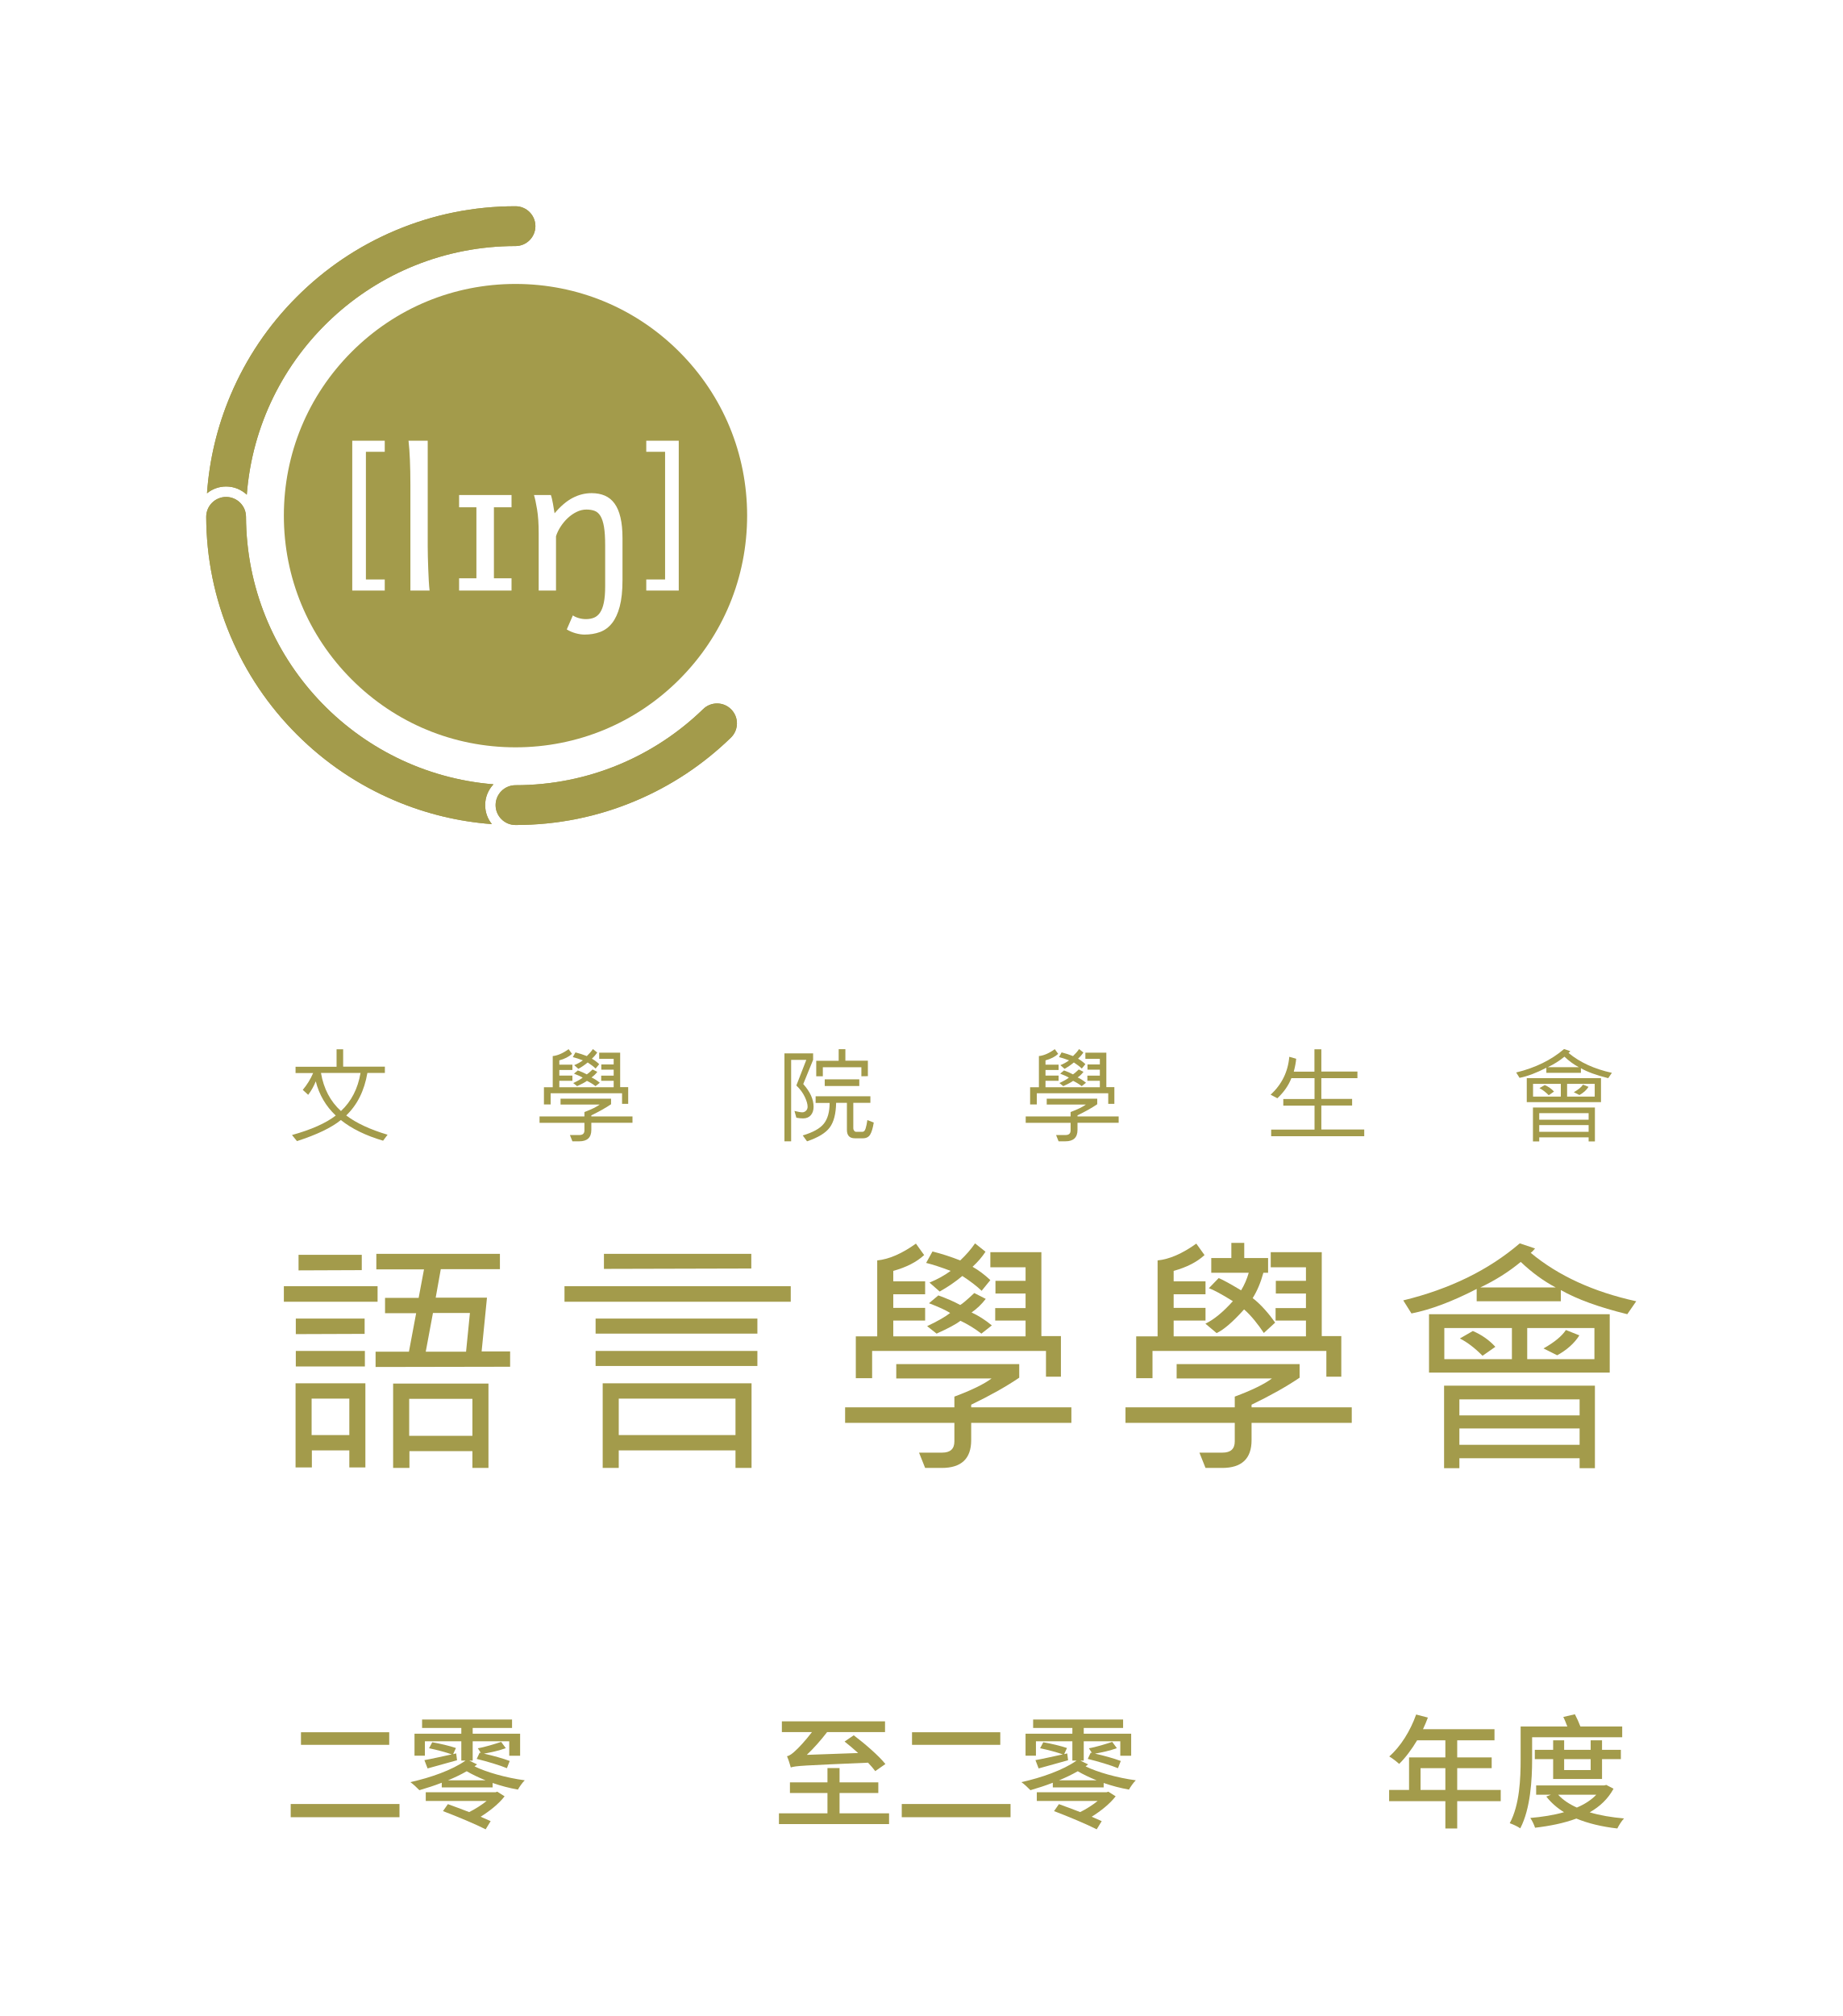
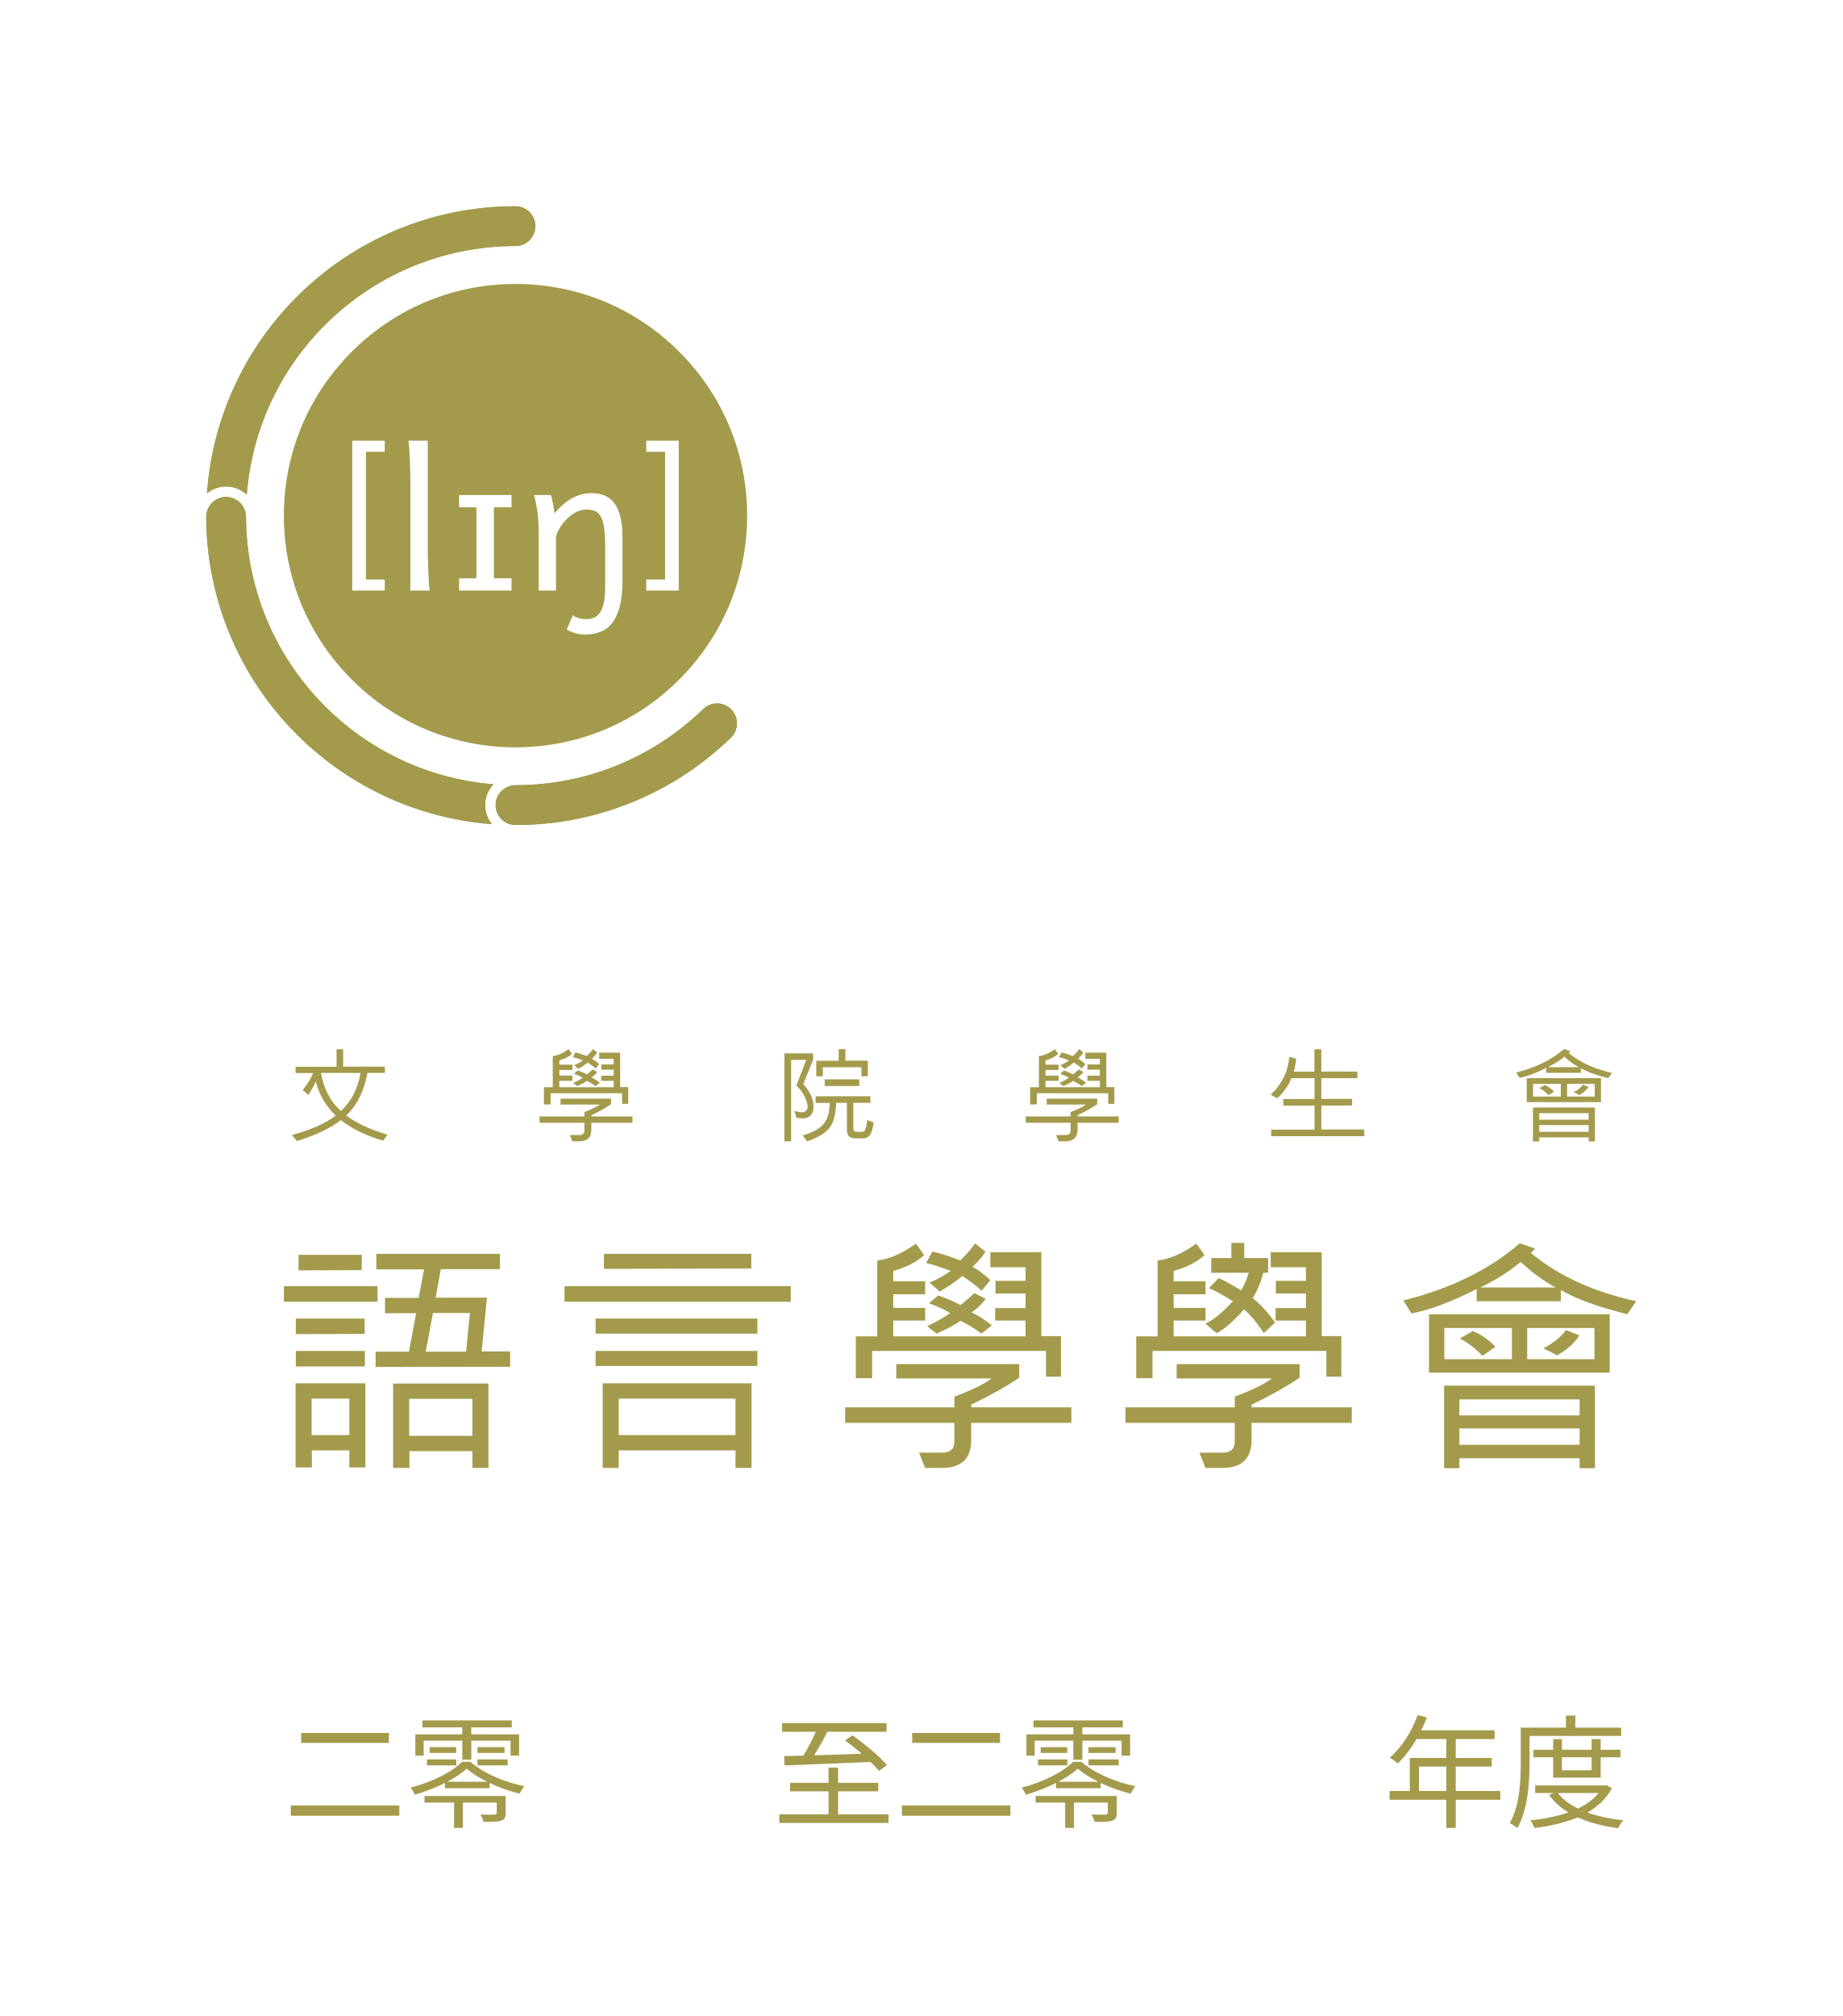
- <svg xmlns="http://www.w3.org/2000/svg" id="uuid-d6450b70-210c-47df-bebc-94244f7cbe8e" width="223.374mm" height="244.361mm" viewBox="0 0 633.187 692.677">
+ <svg xmlns="http://www.w3.org/2000/svg" id="uuid-aad6905d-9f53-4c39-a422-f9703894cca0" width="223.374mm" height="244.361mm" viewBox="0 0 633.188 692.677">
  <defs>
-     <style>.uuid-5a541e08-788f-4aa2-a414-88f2a5a69d9c{fill:none;}.uuid-a3622c01-a5fa-4739-92b2-b98391182de9{fill:#a39b4b;}.uuid-83db6d74-1f39-4692-b741-249910b7f606{clip-path:url(#uuid-58196aac-f960-4336-b50d-b7950c4d0a42);}</style>
-     <clipPath id="uuid-58196aac-f960-4336-b50d-b7950c4d0a42">
-       <rect class="uuid-5a541e08-788f-4aa2-a414-88f2a5a69d9c" x="-0" y="-0" width="633.188" height="692.677" />
+     <style>.uuid-127abe5c-eff3-426f-bedd-8ba86092ee60{font-family:SourceHanSansHC-Medium-B5pc-H, 'Source Han Sans HC';font-size:42px;font-weight:500;}.uuid-127abe5c-eff3-426f-bedd-8ba86092ee60,.uuid-d363fe7f-9136-4634-ad62-488ef991d630{fill:#a39b4b;}.uuid-69d06e39-b8f9-4b1b-bb53-e1f34a16f860{clip-path:url(#uuid-cd928364-4afd-4751-88f7-1432433bb48d);}.uuid-9ace67f5-0bfb-44e9-b389-4b32bdabbfa8{fill:none;}</style>
+     <clipPath id="uuid-cd928364-4afd-4751-88f7-1432433bb48d">
+       <rect class="uuid-9ace67f5-0bfb-44e9-b389-4b32bdabbfa8" width="633.188" height="692.677" />
    </clipPath>
  </defs>
-   <g class="uuid-83db6d74-1f39-4692-b741-249910b7f606">
-     <rect class="uuid-5a541e08-788f-4aa2-a414-88f2a5a69d9c" x="97.555" y="587.753" width="462" height="46.325" />
-     <path class="uuid-a3622c01-a5fa-4739-92b2-b98391182de9" d="M137.294,619.84v4.537h-37.387v-4.537h37.387ZM133.765,595.182v4.327h-30.329v-4.327h30.329Z" />
-     <path class="uuid-a3622c01-a5fa-4739-92b2-b98391182de9" d="M158.542,595.686v-1.975h-13.484v-2.898h30.918v2.898h-13.526v1.975h16.299v7.562h-3.739v-4.957h-12.56v6.638h-1.177l2.688,1.302-.882.672c3.948,1.975,10.922,3.949,17.265,4.789-.798.756-1.849,2.269-2.353,3.192-2.898-.504-5.881-1.302-8.695-2.268v1.512h-17.475v-1.597c-2.604,1.009-5.251,1.849-7.688,2.562-.757-.798-2.185-2.142-3.108-2.772,6.889-1.512,14.408-4.158,18.945-7.393h-1.429v-6.638h-12.519v4.957h-3.57v-7.562h16.089ZM148.544,598.626c2.604.42,6.218,1.303,8.149,1.975l-.966,2.101,1.05-.252.295,2.353c-3.571,1.008-7.1,1.974-10.124,2.814l-1.093-2.856c2.479-.421,5.84-1.219,9.41-1.975-1.975-.714-5.293-1.597-7.813-2.101l1.092-2.059ZM170.304,615.808l.589-.21,2.521,1.596c-1.975,2.604-5.209,5.125-8.233,7.016l3.444,1.512-1.723,2.814c-3.276-1.68-9.872-4.452-14.66-6.259l1.68-2.395c2.143.756,4.789,1.765,7.31,2.73,1.975-.966,4.243-2.395,6.007-3.822h-20.919v-2.982h23.985ZM166.859,611.69c-2.521-1.008-4.747-2.101-6.469-3.108-1.975,1.134-4.159,2.185-6.428,3.108h12.896ZM164.843,602.197l.421.084-1.051-1.597c2.395-.378,5.965-1.513,8.023-2.185l1.597,2.143c-2.185.84-5.167,1.471-7.52,1.891,3.108.672,6.763,1.722,8.863,2.521l-.966,2.479c-2.395-1.009-6.932-2.353-10.376-3.193l1.008-2.142Z" />
-     <path class="uuid-a3622c01-a5fa-4739-92b2-b98391182de9" d="M288.533,607.49v4.914h13.316v3.655h-13.316v6.973h17.013v3.697h-37.849v-3.697h16.677v-6.973h-12.896v-3.655h12.896v-4.914h4.159ZM270.47,603.415c.882-.168,1.806-.84,2.94-1.933.924-.798,3.36-3.36,5.629-6.343h-10.334v-3.696h35.454v3.696h-19.911c-2.227,2.898-4.621,5.587-6.974,7.813l17.644-.63c-1.555-1.387-3.15-2.772-4.663-3.949l3.15-2.143c3.781,2.856,8.57,6.974,10.88,9.872l-3.486,2.437c-.63-.84-1.47-1.849-2.479-2.898-22.264.966-24.784,1.05-26.549,1.639-.21-.841-.84-2.815-1.302-3.865Z" />
-     <path class="uuid-a3622c01-a5fa-4739-92b2-b98391182de9" d="M347.294,619.84v4.537h-37.387v-4.537h37.387ZM343.765,595.182v4.327h-30.329v-4.327h30.329Z" />
-     <path class="uuid-a3622c01-a5fa-4739-92b2-b98391182de9" d="M368.542,595.686v-1.975h-13.484v-2.898h30.918v2.898h-13.526v1.975h16.299v7.562h-3.739v-4.957h-12.56v6.638h-1.177l2.688,1.302-.882.672c3.948,1.975,10.922,3.949,17.265,4.789-.798.756-1.849,2.269-2.353,3.192-2.898-.504-5.881-1.302-8.695-2.268v1.512h-17.475v-1.597c-2.604,1.009-5.251,1.849-7.688,2.562-.757-.798-2.185-2.142-3.108-2.772,6.889-1.512,14.408-4.158,18.945-7.393h-1.429v-6.638h-12.519v4.957h-3.57v-7.562h16.089ZM358.544,598.626c2.604.42,6.218,1.303,8.149,1.975l-.966,2.101,1.05-.252.295,2.353c-3.571,1.008-7.1,1.974-10.124,2.814l-1.093-2.856c2.479-.421,5.84-1.219,9.41-1.975-1.975-.714-5.293-1.597-7.813-2.101l1.092-2.059ZM380.304,615.808l.589-.21,2.521,1.596c-1.975,2.604-5.209,5.125-8.233,7.016l3.444,1.512-1.723,2.814c-3.276-1.68-9.872-4.452-14.66-6.259l1.68-2.395c2.143.756,4.789,1.765,7.31,2.73,1.975-.966,4.243-2.395,6.007-3.822h-20.919v-2.982h23.985ZM376.859,611.69c-2.521-1.008-4.747-2.101-6.469-3.108-1.975,1.134-4.159,2.185-6.428,3.108h12.896ZM374.843,602.197l.421.084-1.051-1.597c2.395-.378,5.965-1.513,8.023-2.185l1.597,2.143c-2.185.84-5.167,1.471-7.52,1.891,3.108.672,6.763,1.722,8.863,2.521l-.966,2.479c-2.395-1.009-6.932-2.353-10.376-3.193l1.008-2.142Z" />
-     <path class="uuid-a3622c01-a5fa-4739-92b2-b98391182de9" d="M484.25,615.009v-11.174h12.477v-5.881h-9.704c-1.89,3.15-3.99,5.965-6.175,8.107-.756-.714-2.437-2.017-3.402-2.562,3.906-3.402,7.267-8.821,9.241-14.408l4.033,1.05c-.505,1.345-1.051,2.688-1.681,3.991h24.574v3.822h-12.812v5.881h11.847v3.697h-11.847v7.477h14.955v3.865h-14.955v9.367h-4.074v-9.367h-19.323v-3.865h6.847ZM496.727,615.009v-7.477h-8.527v7.477h8.527Z" />
-     <path class="uuid-a3622c01-a5fa-4739-92b2-b98391182de9" d="M541.247,589.007c.672,1.26,1.386,2.856,1.891,4.2h14.366v3.697h-30.96v7.603c0,6.89-.546,16.972-4.074,23.692-.798-.588-2.604-1.428-3.613-1.764,3.445-6.386,3.739-15.543,3.739-21.887v-11.342h16.047c-.42-1.092-.882-2.311-1.387-3.276l3.991-.924ZM551.329,613.455l.714-.168,2.479,1.302c-1.891,3.487-4.705,6.134-8.191,8.107,3.486,1.051,7.52,1.723,11.804,2.101-.84.84-1.807,2.437-2.311,3.444-5.251-.588-9.997-1.722-14.072-3.402-4.285,1.597-9.157,2.562-14.198,3.15-.294-.966-1.009-2.479-1.639-3.36,4.033-.336,8.023-.966,11.594-1.975-2.394-1.47-4.452-3.276-6.091-5.377l1.597-.63h-5.083v-3.192h23.398ZM537.55,597.954v3.276h9.116v-3.276h3.906v3.276h6.47v3.192h-6.47v6.806h-16.803v-6.806h-6.301v-3.192h6.301v-3.276h3.78ZM535.492,616.648c1.596,1.765,3.822,3.234,6.427,4.411,2.688-1.135,4.957-2.604,6.68-4.411h-13.106ZM537.55,604.423v3.739h9.116v-3.739h-9.116Z" />
-     <path class="uuid-a3622c01-a5fa-4739-92b2-b98391182de9" d="M79.223,135.784c-4.553,10.765-7.26,22.073-8.084,33.712,1.795-1.46,4.08-2.339,6.568-2.339,2.748,0,5.244,1.076,7.107,2.818,3.67-47.795,43.611-85.434,92.348-85.434,3.775,0,6.838-3.06,6.838-6.838,0-3.776-3.062-6.837-6.838-6.837-14.344,0-28.266,2.812-41.381,8.358-12.658,5.355-24.025,13.017-33.781,22.774-9.76,9.759-17.424,21.125-22.777,33.784Z" />
-     <path class="uuid-a3622c01-a5fa-4739-92b2-b98391182de9" d="M169.592,269.479c-47.475-3.842-84.832-43.481-85.047-91.895,0-3.776-3.06-6.839-6.838-6.839-3.777,0-6.838,3.062-6.838,6.839.055,14.196,2.861,27.976,8.354,40.962,5.353,12.658,13.018,24.026,22.777,33.783,9.756,9.759,21.123,17.421,33.781,22.776,10.627,4.494,21.785,7.192,33.269,8.055-1.445-1.789-2.314-4.061-2.314-6.534,0-2.767,1.09-5.278,2.855-7.147Z" />
-     <path class="uuid-a3622c01-a5fa-4739-92b2-b98391182de9" d="M251.26,243.701c-1.336-1.335-3.084-2.003-4.834-2.003s-3.5.668-4.836,2.003c-16.67,16.146-39.387,26.088-64.428,26.088-3.775,0-6.838,3.06-6.838,6.837s3.062,6.838,6.838,6.838c14.346,0,28.268-2.812,41.381-8.358,12.205-5.161,23.199-12.475,32.717-21.734,2.672-2.669,2.672-6.999,0-9.67Z" />
-     <path class="uuid-a3622c01-a5fa-4739-92b2-b98391182de9" d="M177.162,70.865c-14.346,0-28.266,2.814-41.381,8.359-12.66,5.356-24.024,13.016-33.783,22.775-9.756,9.76-17.42,21.125-22.775,33.784-4.551,10.766-7.26,22.075-8.086,33.71,1.795-1.46,4.08-2.335,6.57-2.335,2.746,0,5.246,1.075,7.105,2.815,3.67-47.794,43.613-85.434,92.35-85.434,3.773,0,6.84-3.06,6.84-6.835,0-3.775-3.066-6.84-6.84-6.84ZM169.592,269.479c-47.475-3.841-84.834-43.48-85.045-91.895,0-3.775-3.065-6.84-6.84-6.84-3.775,0-6.84,3.064-6.84,6.84.055,14.195,2.865,27.975,8.356,40.965,5.355,12.654,13.019,24.024,22.775,33.779,9.76,9.761,21.123,17.42,33.783,22.775,10.625,4.494,21.785,7.194,33.269,8.055-1.445-1.785-2.314-4.06-2.314-6.53,0-2.77,1.09-5.28,2.855-7.149ZM251.26,243.703c-1.334-1.34-3.084-2.005-4.834-2.005s-3.5.665-4.836,2.005c-16.67,16.146-39.389,26.085-64.428,26.085-3.775,0-6.836,3.06-6.836,6.84,0,3.775,3.06,6.835,6.836,6.835,14.344,0,28.27-2.809,41.385-8.359,12.199-5.16,23.193-12.47,32.713-21.73,2.67-2.671,2.67-7,0-9.671Z" />
-     <path class="uuid-a3622c01-a5fa-4739-92b2-b98391182de9" d="M233.451,120.875c-15.029-15.035-35.025-23.315-56.289-23.315-21.266,0-41.256,8.28-56.291,23.315-15.035,15.034-23.318,35.029-23.318,56.289,0,21.265,8.283,41.255,23.318,56.295,15.035,15.034,35.025,23.314,56.291,23.314,21.264,0,41.26-8.28,56.289-23.314,15.039-15.04,23.315-35.03,23.315-56.295,0-21.26-8.275-41.255-23.315-56.289ZM132.227,155.229h-6.475v43.875h6.475v3.805h-11.17v-51.489h11.17v3.809ZM141.041,202.909v-36.365c0-3.129-.055-5.965-.164-8.51-.105-2.545-.266-4.75-.48-6.614h6.596v36.204c0,1.03.014,2.24.049,3.635.031,1.396.076,2.811.131,4.25.049,1.436.115,2.811.19,4.12.076,1.305.166,2.4.275,3.28h-6.596ZM175.797,174.304h-6.051v24.391h6.051v4.215h-18.02v-4.215h5.949v-24.391h-5.949v-4.22h18.02v4.22ZM213.932,199.369c0,3.625-.32,6.635-.951,9.03-.635,2.39-1.52,4.299-2.654,5.725-1.135,1.43-2.506,2.439-4.105,3.025-1.596.59-3.369.884-5.324.884-.965,0-2-.154-3.105-.464-1.105-.311-2.109-.746-3.01-1.306l2.096-4.824c.488.364,1.148.669,1.975.915.83.25,1.67.369,2.523.369,1.035,0,1.955-.165,2.771-.494.815-.336,1.504-.921,2.074-1.756.57-.835,1.006-1.984,1.305-3.444.301-1.46.451-3.315.451-5.565v-14.165c0-2.569-.135-4.66-.4-6.255-.27-1.6-.676-2.845-1.211-3.735-.535-.89-1.205-1.484-2.01-1.784-.805-.301-1.744-.45-2.815-.45-1.16,0-2.291.274-3.395.82-1.105.545-2.121,1.255-3.045,2.125-.92.864-1.736,1.85-2.445,2.944-.705,1.09-1.231,2.186-1.574,3.28v18.665h-5.955v-19.79c0-3.175-.182-5.86-.545-8.061-.365-2.199-.721-3.854-1.066-4.975h5.795c.131.345.256.79.385,1.34.131.545.246,1.12.355,1.721.106.6.205,1.189.291,1.77l.254,1.445c2.061-2.445,4.131-4.21,6.215-5.29,2.08-1.085,4.25-1.63,6.5-1.63,1.715,0,3.236.284,4.551.854,1.32.57,2.435,1.47,3.334,2.705.9,1.235,1.58,2.83,2.041,4.795.465,1.965.695,4.325.695,7.095v14.48ZM233.266,202.909h-11.164v-3.805h6.469v-43.875h-6.469v-3.809h11.164v51.489Z" />
-     <path class="uuid-a3622c01-a5fa-4739-92b2-b98391182de9" d="M129.762,447.269h-32.208v-5.347h32.208v5.347ZM125.571,504.199h-5.518v-5.86h-12.874v5.86h-5.603v-28.915h23.996v28.915ZM125.314,458.305l-23.653.085v-5.346h23.653v5.261ZM125.399,469.511h-23.739v-5.347h23.739v5.347ZM124.33,436.405l-21.728.085v-5.346h21.728v5.261ZM120.053,493.078v-12.532h-12.96v12.532h12.96ZM175.314,469.597l-46.237.085v-5.261h11.463l2.481-13.217h-10.693v-5.261h11.549l1.839-9.795h-16.382v-5.346h42.473v5.262h-20.317l-1.753,9.794h17.623l-1.84,18.477h9.795v5.262ZM167.872,504.37h-5.518v-5.774h-21.643v5.774h-5.604v-28.999h32.764v28.999ZM162.354,493.334v-12.703h-21.728v12.703h21.728ZM161.499,451.119h-12.703l-2.48,13.302h13.858l1.326-13.302Z" />
-     <path class="uuid-a3622c01-a5fa-4739-92b2-b98391182de9" d="M271.757,447.269h-77.759v-5.347h77.759v5.347ZM260.294,458.219h-55.604v-5.175h55.604v5.175ZM260.294,469.34h-55.604v-5.176h55.604v5.176ZM258.284,504.37h-5.518v-6.031h-40.121v6.031h-5.517v-29.085h51.156v29.085ZM258.199,435.849l-50.642.128v-5.175h50.642v5.047ZM252.767,493.078v-12.532h-40.121v12.532h40.121Z" />
-     <path class="uuid-a3622c01-a5fa-4739-92b2-b98391182de9" d="M368.201,488.887h-34.432v5.945c0,6.358-3.379,9.538-10.138,9.538h-5.689l-2.096-5.261h7.956c2.794,0,4.192-1.284,4.192-3.85v-6.373h-37.555v-5.347h37.555v-3.679c5.959-2.224,10.222-4.305,12.789-6.244h-32.764v-4.919h42.261v4.662c-4.45,3.022-9.953,6.116-16.511,9.281v.898h34.432v5.347ZM364.608,473.018h-5.134v-8.854h-59.751v9.367h-5.604v-14.371h7.356v-26.092c4.048-.399,8.484-2.324,13.303-5.774l2.823,3.935c-2.597,2.396-6.132,4.207-10.608,5.432v3.593h10.949v4.448h-10.949v4.662h10.949v4.362h-10.949v5.433h45.467v-5.433h-10.437v-4.277h10.437v-5.004h-10.351v-4.363h10.351v-4.663h-12.105v-5.175h17.537v28.829h6.716v13.943ZM340.355,439.827l-2.994,3.678c-1.626-1.567-3.836-3.265-6.63-5.09-2.309,1.94-4.905,3.722-7.785,5.347l-3.507-3.08c2.766-1.14,5.189-2.48,7.272-4.02-3.48-1.311-6.288-2.224-8.427-2.737l2.183-3.935c3.164.798,6.344,1.826,9.538,3.08,2.025-1.909,3.721-3.863,5.09-5.859l3.593,2.865c-1.142,1.769-2.624,3.494-4.448,5.176,2.109,1.197,4.148,2.723,6.116,4.577ZM340.868,455.396l-3.592,2.823c-2.31-1.768-4.706-3.236-7.186-4.405-1.54,1.169-4.277,2.637-8.212,4.405l-3.251-2.567c3.678-1.739,6.316-3.251,7.913-4.534-1.598-.998-4.021-2.11-7.272-3.337l3.208-2.693c2.936,1.056,5.446,2.152,7.528,3.293.797-.455,2.409-1.824,4.833-4.106l3.935,2.01c-1.454,1.882-3.078,3.436-4.876,4.663,2.367,1.083,4.69,2.565,6.971,4.447Z" />
-     <path class="uuid-a3622c01-a5fa-4739-92b2-b98391182de9" d="M464.558,488.887h-34.432v5.945c0,6.358-3.379,9.538-10.137,9.538h-5.689l-2.096-5.261h7.956c2.793,0,4.191-1.284,4.191-3.85v-6.373h-37.554v-5.347h37.554v-3.679c5.959-2.224,10.222-4.305,12.789-6.244h-32.764v-4.919h42.26v4.662c-4.449,3.022-9.953,6.116-16.511,9.281v.898h34.432v5.347ZM460.966,473.018h-5.135v-8.854h-59.752v9.367h-5.603v-14.371h7.356v-26.092c4.049-.399,8.483-2.324,13.302-5.774l2.823,3.935c-2.594,2.396-6.131,4.207-10.608,5.432v3.593h10.95v4.448h-10.95v4.662h10.95v4.362h-10.95v5.433h45.467v-5.433h-10.436v-4.277h10.436v-5.004h-10.351v-4.363h10.351v-4.663h-12.105v-5.175h17.536v28.829h6.717v13.943ZM438.236,454.436l-3.897,3.563c-1.779-2.673-4.324-6.019-6.786-8.096-3.826,4.263-6.973,6.976-9.432,8.137l-3.856-3.238c2.899-1.379,6.042-3.955,9.434-7.732-3.856-2.402-6.603-3.887-8.244-4.455l3.364-3.479c1.367.54,3.935,1.942,7.711,4.21,1.122-1.836,1.995-3.847,2.624-6.033h-12.879v-5.06h6.905v-5.21h4.431v5.21h8.195v5.06h-1.622c-.911,3.349-2.135,6.249-3.675,8.705,2.981,2.266,5.842,5.72,7.728,8.418Z" />
-     <path class="uuid-a3622c01-a5fa-4739-92b2-b98391182de9" d="M562.326,447.099l-3.079,4.448c-9.725-2.395-17.337-5.161-22.84-8.297v3.85h-28.915v-4.235c-8.326,4.307-15.797,7.115-22.413,8.426l-2.822-4.491c16.024-3.906,29.369-10.437,40.035-19.59l5.261,1.753c-.571.713-1.07,1.212-1.498,1.497,9.467,7.871,21.558,13.417,36.272,16.64ZM553.215,471.606h-62.104v-20.06h62.104v20.06ZM548.126,504.455h-5.26v-3.422h-41.318v3.422h-5.261v-28.357h51.839v28.357ZM519.597,466.987v-10.693h-23.226v10.693h23.226ZM542.865,486.32v-5.518h-41.318v5.518h41.318ZM542.865,496.415v-5.603h-41.318v5.603h41.318ZM513.908,462.752l-4.405,3.08c-2.651-2.679-5.247-4.662-7.785-5.945l4.448-2.566c3.023,1.283,5.603,3.094,7.742,5.432ZM534.653,442.351c-4.135-2.167-8.142-5.09-12.02-8.769-4.135,3.422-8.768,6.345-13.9,8.769h25.92ZM547.956,466.987v-10.693h-23.097v10.693h23.097ZM542.779,458.817c-1.683,2.681-4.221,4.963-7.613,6.844l-4.705-2.352c3.736-2.11,6.302-4.22,7.698-6.331l4.62,1.839Z" />
-     <path class="uuid-a3622c01-a5fa-4739-92b2-b98391182de9" d="M133.202,389.877l-1.547,2.056c-5.962-1.757-10.8-4.123-14.512-7.099-3.2,2.612-8.223,5.025-15.077,7.239l-1.721-2.091c6.63-1.839,11.644-4.07,15.041-6.694-3.408-3.222-5.7-7.139-6.87-11.755-.632,1.628-1.501,3.174-2.601,4.639l-1.861-1.704c1.476-1.757,2.663-3.685,3.565-5.781h-6.044v-2.161h14.093v-6.009h2.266v5.974h14.337v2.162h-6.01c-1.053,6.115-3.478,10.981-7.274,14.601,3.456,2.624,8.194,4.832,14.215,6.624ZM123.907,368.652h-13.598c.935,5.423,3.226,9.787,6.869,13.089,3.561-3.314,5.804-7.678,6.73-13.089Z" />
-     <path class="uuid-a3622c01-a5fa-4739-92b2-b98391182de9" d="M217.367,385.783h-14.145v2.443c0,2.611-1.387,3.918-4.164,3.918h-2.337l-.86-2.161h3.267c1.148,0,1.723-.527,1.723-1.581v-2.618h-15.426v-2.196h15.426v-1.511c2.448-.913,4.199-1.769,5.253-2.565h-13.459v-2.021h17.359v1.915c-1.827,1.242-4.088,2.513-6.782,3.813v.369h14.145v2.196ZM215.892,379.265h-2.109v-3.638h-24.546v3.848h-2.302v-5.902h3.022v-10.719c1.663-.164,3.485-.955,5.465-2.372l1.159,1.617c-1.065.984-2.519,1.728-4.359,2.231v1.476h4.499v1.828h-4.499v1.915h4.499v1.792h-4.499v2.233h18.679v-2.233h-4.289v-1.757h4.289v-2.056h-4.252v-1.792h4.252v-1.915h-4.973v-2.126h7.203v11.842h2.76v5.729ZM205.928,365.63l-1.231,1.51c-.666-.644-1.575-1.34-2.722-2.09-.949.797-2.016,1.529-3.198,2.196l-1.44-1.265c1.135-.469,2.131-1.019,2.987-1.652-1.43-.539-2.584-.914-3.461-1.124l.897-1.617c1.299.329,2.606.75,3.917,1.265.832-.784,1.528-1.587,2.09-2.407l1.477,1.178c-.469.726-1.078,1.435-1.826,2.126.866.491,1.703,1.119,2.512,1.88ZM206.139,372.025l-1.476,1.16c-.948-.726-1.933-1.33-2.952-1.81-.633.48-1.757,1.084-3.374,1.81l-1.336-1.055c1.512-.714,2.595-1.335,3.251-1.862-.656-.41-1.652-.866-2.987-1.37l1.318-1.107c1.207.434,2.237.885,3.093,1.353.329-.188.99-.749,1.985-1.687l1.617.826c-.597.772-1.264,1.411-2.002,1.915.971.444,1.925,1.054,2.863,1.827Z" />
-     <path class="uuid-a3622c01-a5fa-4739-92b2-b98391182de9" d="M276.054,372.464c2.367,2.659,3.551,5.254,3.551,7.784,0,1.23-.319,2.208-.959,2.934-.637.727-1.531,1.09-2.679,1.09-.632,0-1.395-.077-2.284-.228l-.65-2.337c1.254.317,2.155.475,2.706.475.456,0,.873-.176,1.248-.527.375-.352.562-.82.562-1.406,0-.878-.322-2.002-.967-3.374-.645-1.37-1.612-2.676-2.9-3.917l3.427-8.804h-5.218v27.99h-2.302v-30.221h9.856v2.231l-3.392,8.311ZM300.285,385.695c-.305,1.898-.715,3.274-1.231,4.128-.515.855-1.353,1.284-2.512,1.284h-2.741c-1.828,0-2.741-.961-2.741-2.881v-9.295h-3.708c-.07,3.772-.805,6.598-2.205,8.478-1.4,1.88-3.997,3.458-7.793,4.735l-1.476-2.021c3.525-1.042,5.945-2.39,7.257-4.042,1.312-1.651,1.973-4.023,1.985-7.115h-4.814v-2.302h18.819v2.267h-5.871v8.75c0,.292.094.565.282.817.187.252.41.377.668.377h2.232c.456,0,.805-.374,1.046-1.124.239-.749.441-1.721.606-2.916l2.196.861ZM298.264,369.759l-2.231.035v-3.093h-13.249v3.093h-2.267v-5.324h7.713v-3.988h2.303v3.954h7.73v5.324ZM295.313,373.149h-11.878v-2.301h11.878v2.301Z" />
-     <path class="uuid-a3622c01-a5fa-4739-92b2-b98391182de9" d="M384.452,385.783h-14.146v2.443c0,2.611-1.389,3.918-4.164,3.918h-2.337l-.862-2.161h3.268c1.148,0,1.723-.527,1.723-1.581v-2.618h-15.428v-2.196h15.428v-1.511c2.448-.913,4.199-1.769,5.253-2.565h-13.459v-2.021h17.359v1.915c-1.826,1.242-4.088,2.513-6.782,3.813v.369h14.146v2.196ZM382.975,379.265h-2.108v-3.638h-24.545v3.848h-2.303v-5.902h3.023v-10.719c1.662-.164,3.484-.955,5.463-2.372l1.16,1.617c-1.066.984-2.518,1.728-4.357,2.231v1.476h4.498v1.828h-4.498v1.915h4.498v1.792h-4.498v2.233h18.677v-2.233h-4.287v-1.757h4.287v-2.056h-4.252v-1.792h4.252v-1.915h-4.972v-2.126h7.203v11.842h2.759v5.729ZM373.013,365.63l-1.231,1.51c-.668-.644-1.575-1.34-2.724-2.09-.948.797-2.014,1.529-3.197,2.196l-1.441-1.265c1.137-.469,2.133-1.019,2.988-1.652-1.43-.539-2.583-.914-3.462-1.124l.896-1.617c1.301.329,2.607.75,3.918,1.265.832-.784,1.529-1.587,2.092-2.407l1.476,1.178c-.469.726-1.079,1.435-1.828,2.126.867.491,1.705,1.119,2.513,1.88ZM373.223,372.025l-1.476,1.16c-.95-.726-1.933-1.33-2.951-1.81-.634.48-1.757,1.084-3.374,1.81l-1.335-1.055c1.511-.714,2.594-1.335,3.251-1.862-.657-.41-1.653-.866-2.988-1.37l1.318-1.107c1.207.434,2.237.885,3.092,1.353.328-.188.989-.749,1.986-1.687l1.616.826c-.597.772-1.265,1.411-2.003,1.915.972.444,1.928,1.054,2.864,1.827Z" />
-     <path class="uuid-a3622c01-a5fa-4739-92b2-b98391182de9" d="M468.844,390.387h-31.977v-2.267h14.899v-8.241h-10.735v-2.267h10.735v-7.168h-7.959c-.96,2.495-2.565,4.796-4.814,6.905l-2.318-1.212c3.841-3.549,5.979-7.896,6.413-13.037l2.372.685c-.094,1.195-.369,2.671-.827,4.428h7.1v-7.696h2.371v7.661h12.404v2.267h-12.404v7.134h10.578v2.266h-10.578v8.241h14.741v2.302Z" />
-     <path class="uuid-a3622c01-a5fa-4739-92b2-b98391182de9" d="M553.958,368.616l-1.264,1.828c-3.994-.984-7.122-2.12-9.383-3.408v1.581h-11.878v-1.739c-3.42,1.769-6.489,2.923-9.206,3.461l-1.16-1.845c6.583-1.604,12.064-4.287,16.446-8.047l2.161.721c-.235.293-.439.498-.614.614,3.888,3.233,8.856,5.512,14.899,6.835ZM550.216,378.685h-25.512v-8.241h25.512v8.241ZM548.125,392.178h-2.162v-1.405h-16.973v1.405h-2.161v-11.648h21.296v11.648ZM536.405,376.787v-4.393h-9.54v4.393h9.54ZM545.963,384.728v-2.267h-16.973v2.267h16.973ZM545.963,388.875v-2.302h-16.973v2.302h16.973ZM534.068,375.048l-1.81,1.265c-1.089-1.101-2.155-1.915-3.197-2.442l1.827-1.054c1.242.526,2.301,1.271,3.18,2.231ZM542.589,366.666c-1.698-.89-3.343-2.091-4.936-3.602-1.7,1.406-3.603,2.607-5.711,3.602h10.647ZM548.054,376.787v-4.393h-9.487v4.393h9.487ZM545.929,373.431c-.692,1.101-1.735,2.038-3.129,2.811l-1.932-.966c1.534-.867,2.588-1.734,3.163-2.601l1.898.756Z" />
+   <g class="uuid-69d06e39-b8f9-4b1b-bb53-e1f34a16f860">
+     <text class="uuid-127abe5c-eff3-426f-bedd-8ba86092ee60" transform="translate(97.55469 624.713)">
+       <tspan x="0" y="0">二零　　至二零　　年度</tspan>
+     </text>
+     <path class="uuid-d363fe7f-9136-4634-ad62-488ef991d630" d="M79.223,135.784c-4.553,10.765-7.26,22.073-8.084,33.712,1.795-1.46,4.08-2.339,6.568-2.339,2.748,0,5.244,1.076,7.107,2.818,3.67-47.795,43.611-85.434,92.348-85.434,3.775,0,6.838-3.06,6.838-6.838,0-3.776-3.062-6.837-6.838-6.837-14.344,0-28.266,2.812-41.381,8.358-12.658,5.356-24.025,13.017-33.781,22.774-9.76,9.759-17.424,21.125-22.777,33.784Z" />
+     <path class="uuid-d363fe7f-9136-4634-ad62-488ef991d630" d="M169.592,269.479c-47.475-3.842-84.832-43.481-85.047-91.895,0-3.776-3.061-6.839-6.838-6.839-3.777,0-6.838,3.062-6.838,6.839.055,14.196,2.861,27.976,8.354,40.962,5.353,12.658,13.018,24.026,22.777,33.783,9.756,9.759,21.123,17.421,33.781,22.776,10.627,4.494,21.785,7.192,33.269,8.055-1.445-1.789-2.314-4.061-2.314-6.534,0-2.767,1.09-5.278,2.855-7.147Z" />
+     <path class="uuid-d363fe7f-9136-4634-ad62-488ef991d630" d="M251.26,243.701c-1.336-1.335-3.084-2.003-4.834-2.003s-3.5.668-4.836,2.003c-16.67,16.145-39.387,26.088-64.428,26.088-3.775,0-6.838,3.06-6.838,6.837s3.062,6.838,6.838,6.838c14.346,0,28.268-2.812,41.381-8.358,12.205-5.161,23.199-12.475,32.717-21.734,2.672-2.669,2.672-6.999,0-9.67Z" />
+     <path class="uuid-d363fe7f-9136-4634-ad62-488ef991d630" d="M177.162,70.865c-14.346,0-28.266,2.814-41.381,8.359-12.66,5.356-24.024,13.016-33.783,22.775-9.756,9.76-17.42,21.125-22.775,33.784-4.551,10.766-7.26,22.075-8.086,33.71,1.795-1.46,4.08-2.335,6.57-2.335,2.746,0,5.246,1.075,7.105,2.815,3.67-47.794,43.613-85.434,92.35-85.434,3.774,0,6.84-3.06,6.84-6.835,0-3.775-3.066-6.84-6.84-6.84ZM169.592,269.479c-47.475-3.841-84.834-43.479-85.045-91.895,0-3.775-3.064-6.84-6.84-6.84-3.775,0-6.84,3.064-6.84,6.84.055,14.195,2.865,27.975,8.355,40.965,5.355,12.654,13.02,24.024,22.775,33.779,9.76,9.761,21.123,17.42,33.783,22.775,10.625,4.494,21.785,7.194,33.269,8.055-1.445-1.785-2.314-4.06-2.314-6.53,0-2.77,1.09-5.28,2.855-7.149ZM251.26,243.703c-1.334-1.34-3.084-2.005-4.834-2.005s-3.5.665-4.836,2.005c-16.67,16.145-39.389,26.085-64.428,26.085-3.775,0-6.836,3.06-6.836,6.84,0,3.775,3.061,6.835,6.836,6.835,14.344,0,28.27-2.809,41.385-8.359,12.199-5.16,23.193-12.47,32.713-21.729,2.67-2.671,2.67-7,0-9.671Z" />
+     <path class="uuid-d363fe7f-9136-4634-ad62-488ef991d630" d="M233.451,120.875c-15.029-15.035-35.025-23.315-56.289-23.315-21.266,0-41.256,8.28-56.291,23.315-15.035,15.034-23.318,35.029-23.318,56.289,0,21.265,8.283,41.255,23.318,56.295,15.035,15.034,35.025,23.315,56.291,23.315,21.264,0,41.26-8.28,56.289-23.315,15.039-15.04,23.315-35.03,23.315-56.295,0-21.26-8.275-41.255-23.315-56.289ZM132.227,155.229h-6.475v43.875h6.475v3.805h-11.17v-51.489h11.17v3.809ZM141.041,202.909v-36.365c0-3.129-.055-5.965-.164-8.51-.106-2.545-.266-4.75-.481-6.614h6.596v36.204c0,1.03.014,2.24.049,3.635.031,1.395.076,2.811.131,4.25.049,1.436.115,2.811.19,4.12.076,1.305.166,2.4.275,3.28h-6.596ZM175.797,174.304h-6.051v24.391h6.051v4.215h-18.019v-4.215h5.949v-24.391h-5.949v-4.22h18.019v4.22ZM213.932,199.369c0,3.625-.32,6.635-.951,9.03-.635,2.39-1.52,4.299-2.654,5.725-1.135,1.43-2.506,2.439-4.105,3.025-1.596.59-3.369.884-5.324.884-.965,0-2-.154-3.106-.464-1.105-.311-2.109-.746-3.01-1.306l2.096-4.824c.488.364,1.148.669,1.975.915.83.25,1.67.369,2.523.369,1.035,0,1.955-.165,2.771-.494.814-.336,1.504-.921,2.074-1.756.57-.835,1.006-1.984,1.305-3.444.301-1.46.451-3.315.451-5.565v-14.165c0-2.569-.135-4.66-.4-6.255-.269-1.6-.676-2.845-1.211-3.735-.535-.89-1.205-1.484-2.01-1.784-.805-.301-1.744-.45-2.815-.45-1.16,0-2.291.274-3.394.82-1.106.545-2.121,1.255-3.045,2.125-.92.864-1.736,1.85-2.445,2.944-.705,1.09-1.231,2.186-1.574,3.28v18.665h-5.955v-19.79c0-3.175-.182-5.86-.545-8.061-.365-2.199-.721-3.854-1.066-4.975h5.795c.131.345.256.79.385,1.34.131.545.246,1.12.356,1.721.106.6.205,1.189.291,1.769l.254,1.445c2.061-2.445,4.131-4.21,6.215-5.29,2.08-1.085,4.25-1.63,6.5-1.63,1.715,0,3.236.284,4.551.854,1.32.57,2.435,1.47,3.334,2.705.9,1.235,1.58,2.83,2.041,4.795.465,1.965.695,4.325.695,7.095v14.48ZM233.266,202.909h-11.164v-3.805h6.469v-43.875h-6.469v-3.809h11.164v51.489Z" />
+     <path class="uuid-d363fe7f-9136-4634-ad62-488ef991d630" d="M129.762,447.269h-32.207v-5.347h32.207v5.347ZM125.571,504.199h-5.518v-5.86h-12.874v5.86h-5.603v-28.915h23.996v28.915ZM125.314,458.305l-23.653.085v-5.346h23.653v5.261ZM125.399,469.511h-23.739v-5.347h23.739v5.347ZM124.33,436.405l-21.729.085v-5.346h21.729v5.261ZM120.053,493.078v-12.532h-12.96v12.532h12.96ZM175.315,469.597l-46.237.085v-5.261h11.463l2.481-13.217h-10.693v-5.261h11.549l1.839-9.795h-16.382v-5.346h42.473v5.262h-20.317l-1.753,9.794h17.623l-1.84,18.477h9.795v5.262ZM167.872,504.37h-5.518v-5.774h-21.643v5.774h-5.604v-28.999h32.764v28.999ZM162.354,493.334v-12.703h-21.728v12.703h21.728ZM161.499,451.119h-12.703l-2.481,13.302h13.858l1.326-13.302Z" />
+     <path class="uuid-d363fe7f-9136-4634-ad62-488ef991d630" d="M271.757,447.269h-77.759v-5.347h77.759v5.347ZM260.294,458.219h-55.605v-5.175h55.605v5.175ZM260.294,469.34h-55.605v-5.176h55.605v5.176ZM258.284,504.37h-5.518v-6.031h-40.121v6.031h-5.517v-29.085h51.156v29.085ZM258.199,435.849l-50.642.128v-5.175h50.642v5.047ZM252.767,493.078v-12.532h-40.121v12.532h40.121Z" />
+     <path class="uuid-d363fe7f-9136-4634-ad62-488ef991d630" d="M368.201,488.887h-34.432v5.945c0,6.358-3.379,9.538-10.138,9.538h-5.689l-2.096-5.261h7.956c2.794,0,4.192-1.284,4.192-3.85v-6.373h-37.555v-5.347h37.555v-3.679c5.959-2.224,10.222-4.305,12.789-6.244h-32.764v-4.919h42.261v4.662c-4.45,3.022-9.953,6.116-16.511,9.281v.898h34.432v5.347ZM364.608,473.018h-5.134v-8.854h-59.751v9.367h-5.604v-14.371h7.356v-26.092c4.048-.398,8.484-2.324,13.303-5.774l2.823,3.935c-2.597,2.396-6.132,4.207-10.608,5.432v3.593h10.949v4.448h-10.949v4.662h10.949v4.362h-10.949v5.433h45.467v-5.433h-10.437v-4.277h10.437v-5.004h-10.351v-4.363h10.351v-4.663h-12.105v-5.175h17.537v28.829h6.716v13.943ZM340.355,439.827l-2.994,3.678c-1.626-1.567-3.836-3.265-6.63-5.09-2.31,1.939-4.905,3.722-7.785,5.347l-3.507-3.08c2.766-1.14,5.189-2.48,7.272-4.02-3.48-1.311-6.288-2.224-8.427-2.737l2.183-3.935c3.164.798,6.344,1.826,9.538,3.08,2.025-1.909,3.721-3.863,5.09-5.859l3.593,2.865c-1.142,1.769-2.624,3.494-4.448,5.176,2.109,1.197,4.148,2.723,6.116,4.577ZM340.868,455.395l-3.592,2.823c-2.31-1.768-4.706-3.236-7.186-4.405-1.539,1.169-4.277,2.637-8.212,4.405l-3.251-2.567c3.678-1.739,6.316-3.251,7.913-4.534-1.598-.998-4.021-2.11-7.272-3.337l3.208-2.693c2.936,1.056,5.446,2.152,7.528,3.293.797-.455,2.409-1.824,4.833-4.106l3.935,2.01c-1.454,1.882-3.078,3.436-4.876,4.663,2.367,1.083,4.69,2.566,6.972,4.447Z" />
+     <path class="uuid-d363fe7f-9136-4634-ad62-488ef991d630" d="M464.558,488.887h-34.432v5.945c0,6.358-3.379,9.538-10.137,9.538h-5.689l-2.096-5.261h7.956c2.793,0,4.191-1.284,4.191-3.85v-6.373h-37.554v-5.347h37.554v-3.679c5.959-2.224,10.222-4.305,12.789-6.244h-32.764v-4.919h42.26v4.662c-4.449,3.022-9.953,6.116-16.511,9.281v.898h34.432v5.347ZM460.966,473.018h-5.135v-8.854h-59.751v9.367h-5.603v-14.371h7.356v-26.092c4.05-.398,8.483-2.324,13.302-5.774l2.823,3.935c-2.593,2.396-6.131,4.207-10.608,5.432v3.593h10.95v4.448h-10.95v4.662h10.95v4.362h-10.95v5.433h45.467v-5.433h-10.436v-4.277h10.436v-5.004h-10.351v-4.363h10.351v-4.663h-12.104v-5.175h17.536v28.829h6.717v13.943ZM438.236,454.436l-3.897,3.563c-1.779-2.673-4.324-6.019-6.786-8.096-3.826,4.263-6.973,6.976-9.432,8.137l-3.856-3.238c2.899-1.379,6.042-3.955,9.434-7.732-3.856-2.402-6.604-3.887-8.244-4.455l3.364-3.479c1.367.54,3.935,1.942,7.711,4.21,1.122-1.836,1.995-3.847,2.624-6.033h-12.879v-5.06h6.905v-5.21h4.431v5.21h8.195v5.06h-1.622c-.911,3.349-2.135,6.249-3.675,8.705,2.981,2.266,5.842,5.72,7.728,8.418Z" />
+     <path class="uuid-d363fe7f-9136-4634-ad62-488ef991d630" d="M562.326,447.099l-3.079,4.448c-9.725-2.395-17.337-5.161-22.84-8.297v3.85h-28.915v-4.235c-8.326,4.307-15.797,7.115-22.413,8.426l-2.822-4.491c16.024-3.906,29.369-10.436,40.035-19.59l5.261,1.753c-.571.713-1.07,1.212-1.497,1.497,9.467,7.871,21.558,13.417,36.271,16.64ZM553.215,471.606h-62.104v-20.06h62.104v20.06ZM548.126,504.455h-5.261v-3.422h-41.318v3.422h-5.261v-28.357h51.839v28.357ZM519.597,466.987v-10.693h-23.226v10.693h23.226ZM542.865,486.32v-5.518h-41.318v5.518h41.318ZM542.865,496.415v-5.603h-41.318v5.603h41.318ZM513.908,462.752l-4.405,3.08c-2.651-2.679-5.247-4.662-7.785-5.945l4.448-2.566c3.023,1.283,5.603,3.094,7.742,5.432ZM534.653,442.351c-4.135-2.167-8.142-5.09-12.02-8.769-4.135,3.422-8.768,6.345-13.9,8.769h25.92ZM547.956,466.987v-10.693h-23.097v10.693h23.097ZM542.779,458.817c-1.683,2.681-4.221,4.963-7.613,6.844l-4.705-2.352c3.736-2.11,6.302-4.22,7.698-6.331l4.62,1.839Z" />
+     <path class="uuid-d363fe7f-9136-4634-ad62-488ef991d630" d="M133.202,389.876l-1.547,2.056c-5.962-1.757-10.8-4.123-14.512-7.099-3.2,2.612-8.223,5.025-15.077,7.239l-1.721-2.091c6.63-1.839,11.643-4.07,15.04-6.694-3.408-3.222-5.7-7.139-6.87-11.755-.632,1.628-1.501,3.174-2.601,4.639l-1.861-1.704c1.476-1.757,2.663-3.685,3.565-5.781h-6.044v-2.161h14.093v-6.009h2.266v5.974h14.337v2.162h-6.01c-1.053,6.115-3.477,10.981-7.274,14.6,3.456,2.624,8.194,4.832,14.215,6.624ZM123.907,368.652h-13.598c.935,5.423,3.225,9.787,6.869,13.089,3.561-3.314,5.804-7.678,6.73-13.089Z" />
+     <path class="uuid-d363fe7f-9136-4634-ad62-488ef991d630" d="M217.367,385.783h-14.145v2.443c0,2.611-1.387,3.918-4.164,3.918h-2.337l-.86-2.161h3.267c1.148,0,1.723-.527,1.723-1.582v-2.618h-15.426v-2.196h15.426v-1.511c2.448-.913,4.199-1.769,5.252-2.565h-13.458v-2.021h17.359v1.915c-1.827,1.242-4.088,2.513-6.782,3.813v.369h14.145v2.196ZM215.892,379.265h-2.109v-3.638h-24.546v3.848h-2.302v-5.902h3.023v-10.719c1.663-.164,3.485-.955,5.465-2.372l1.159,1.617c-1.065.984-2.519,1.728-4.359,2.231v1.476h4.499v1.828h-4.499v1.915h4.499v1.792h-4.499v2.233h18.679v-2.233h-4.288v-1.757h4.288v-2.056h-4.252v-1.792h4.252v-1.915h-4.973v-2.126h7.203v11.842h2.76v5.729ZM205.928,365.63l-1.231,1.51c-.667-.644-1.575-1.34-2.722-2.09-.949.797-2.016,1.529-3.198,2.196l-1.44-1.265c1.135-.469,2.131-1.019,2.987-1.652-1.43-.539-2.584-.914-3.461-1.124l.897-1.617c1.299.329,2.605.75,3.917,1.265.832-.784,1.528-1.587,2.09-2.407l1.477,1.178c-.469.726-1.078,1.435-1.826,2.126.866.491,1.703,1.119,2.512,1.88ZM206.139,372.025l-1.476,1.16c-.948-.726-1.933-1.33-2.952-1.81-.633.48-1.757,1.084-3.374,1.81l-1.336-1.055c1.512-.714,2.596-1.335,3.251-1.862-.655-.41-1.652-.866-2.987-1.37l1.318-1.107c1.207.434,2.237.885,3.093,1.353.329-.188.99-.749,1.985-1.687l1.617.826c-.597.773-1.264,1.411-2.002,1.915.971.444,1.925,1.054,2.863,1.827Z" />
+     <path class="uuid-d363fe7f-9136-4634-ad62-488ef991d630" d="M276.054,372.464c2.367,2.659,3.551,5.254,3.551,7.784,0,1.23-.319,2.208-.958,2.934-.637.727-1.531,1.09-2.679,1.09-.632,0-1.395-.077-2.284-.228l-.65-2.337c1.254.317,2.155.475,2.706.475.456,0,.873-.176,1.248-.527.375-.352.562-.82.562-1.406,0-.878-.322-2.003-.967-3.374-.645-1.37-1.612-2.676-2.9-3.917l3.427-8.804h-5.218v27.99h-2.303v-30.221h9.856v2.231l-3.392,8.311ZM300.285,385.695c-.305,1.897-.715,3.274-1.231,4.128-.515.855-1.353,1.284-2.512,1.284h-2.741c-1.828,0-2.741-.961-2.741-2.881v-9.295h-3.708c-.07,3.772-.805,6.598-2.205,8.477-1.4,1.88-3.997,3.458-7.793,4.735l-1.476-2.021c3.525-1.042,5.945-2.39,7.257-4.042,1.312-1.651,1.973-4.023,1.985-7.115h-4.814v-2.302h18.819v2.267h-5.871v8.75c0,.292.094.565.282.817.187.252.41.377.668.377h2.232c.456,0,.805-.375,1.046-1.125.239-.749.441-1.721.606-2.916l2.196.861ZM298.264,369.759l-2.231.035v-3.093h-13.249v3.093h-2.267v-5.324h7.713v-3.988h2.303v3.954h7.73v5.324ZM295.313,373.149h-11.878v-2.301h11.878v2.301Z" />
+     <path class="uuid-d363fe7f-9136-4634-ad62-488ef991d630" d="M384.452,385.783h-14.145v2.443c0,2.611-1.389,3.918-4.164,3.918h-2.337l-.862-2.161h3.268c1.149,0,1.723-.527,1.723-1.582v-2.618h-15.428v-2.196h15.428v-1.511c2.448-.913,4.199-1.769,5.253-2.565h-13.459v-2.021h17.359v1.915c-1.826,1.242-4.088,2.513-6.782,3.813v.369h14.145v2.196ZM382.975,379.265h-2.108v-3.638h-24.545v3.848h-2.303v-5.902h3.023v-10.719c1.662-.164,3.484-.955,5.463-2.372l1.16,1.617c-1.066.984-2.518,1.728-4.357,2.231v1.476h4.498v1.828h-4.498v1.915h4.498v1.792h-4.498v2.233h18.677v-2.233h-4.287v-1.757h4.287v-2.056h-4.252v-1.792h4.252v-1.915h-4.972v-2.126h7.203v11.842h2.759v5.729ZM373.013,365.63l-1.231,1.51c-.668-.644-1.575-1.34-2.724-2.09-.948.797-2.014,1.529-3.197,2.196l-1.441-1.265c1.137-.469,2.133-1.019,2.988-1.652-1.43-.539-2.583-.914-3.462-1.124l.895-1.617c1.301.329,2.607.75,3.918,1.265.831-.784,1.529-1.587,2.092-2.407l1.476,1.178c-.47.726-1.079,1.435-1.828,2.126.867.491,1.705,1.119,2.513,1.88ZM373.223,372.025l-1.476,1.16c-.949-.726-1.933-1.33-2.951-1.81-.634.48-1.757,1.084-3.374,1.81l-1.335-1.055c1.511-.714,2.594-1.335,3.251-1.862-.657-.41-1.653-.866-2.988-1.37l1.318-1.107c1.207.434,2.237.885,3.092,1.353.328-.188.989-.749,1.986-1.687l1.616.826c-.597.773-1.265,1.411-2.003,1.915.972.444,1.928,1.054,2.864,1.827Z" />
+     <path class="uuid-d363fe7f-9136-4634-ad62-488ef991d630" d="M468.844,390.387h-31.977v-2.267h14.899v-8.241h-10.735v-2.267h10.735v-7.168h-7.96c-.96,2.495-2.565,4.796-4.814,6.905l-2.318-1.212c3.841-3.549,5.979-7.896,6.413-13.037l2.372.685c-.094,1.195-.369,2.671-.827,4.428h7.1v-7.696h2.371v7.661h12.404v2.267h-12.404v7.134h10.578v2.266h-10.578v8.241h14.741v2.302Z" />
+     <path class="uuid-d363fe7f-9136-4634-ad62-488ef991d630" d="M553.958,368.616l-1.264,1.828c-3.994-.984-7.122-2.12-9.383-3.408v1.581h-11.878v-1.739c-3.42,1.769-6.489,2.923-9.206,3.461l-1.16-1.845c6.583-1.604,12.064-4.287,16.446-8.047l2.161.721c-.235.293-.439.498-.614.614,3.888,3.233,8.856,5.512,14.899,6.835ZM550.216,378.685h-25.512v-8.241h25.512v8.241ZM548.125,392.178h-2.162v-1.405h-16.973v1.405h-2.161v-11.648h21.296v11.648ZM536.405,376.787v-4.393h-9.54v4.393h9.54ZM545.963,384.728v-2.267h-16.973v2.267h16.973ZM545.963,388.875v-2.302h-16.973v2.302h16.973ZM534.068,375.048l-1.81,1.265c-1.089-1.101-2.155-1.915-3.197-2.442l1.827-1.054c1.242.526,2.301,1.27,3.18,2.231ZM542.589,366.666c-1.698-.89-3.343-2.091-4.936-3.603-1.7,1.406-3.603,2.607-5.711,3.603h10.647ZM548.054,376.787v-4.393h-9.487v4.393h9.487ZM545.929,373.431c-.692,1.101-1.735,2.038-3.128,2.811l-1.932-.966c1.534-.867,2.588-1.734,3.163-2.601l1.898.756Z" />
  </g>
</svg>
